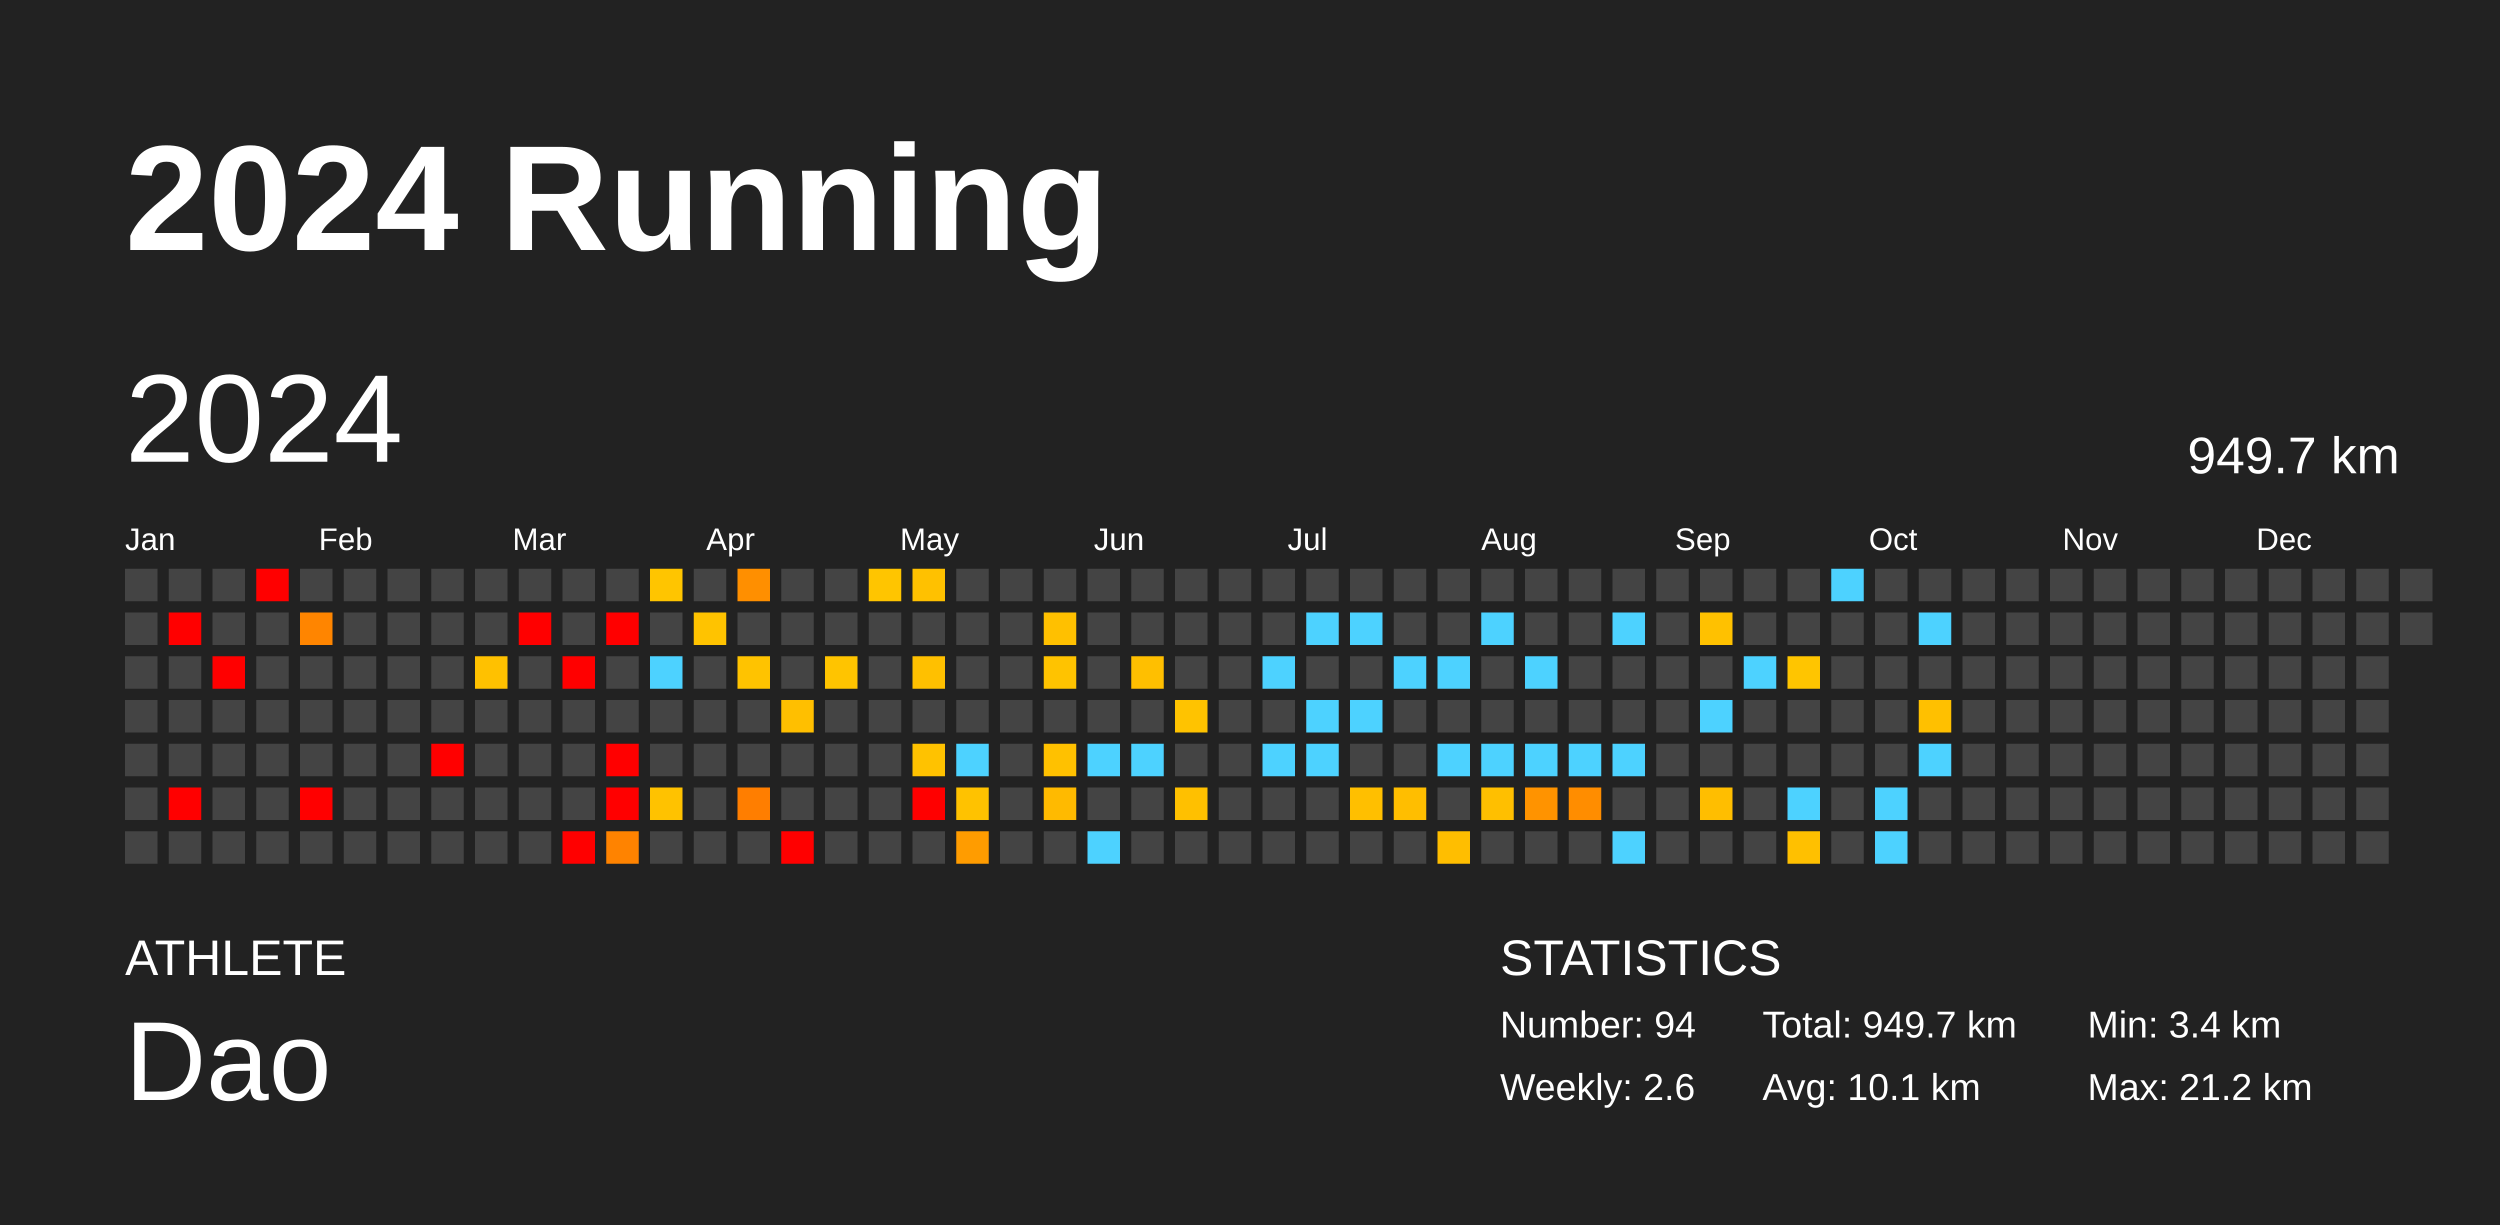
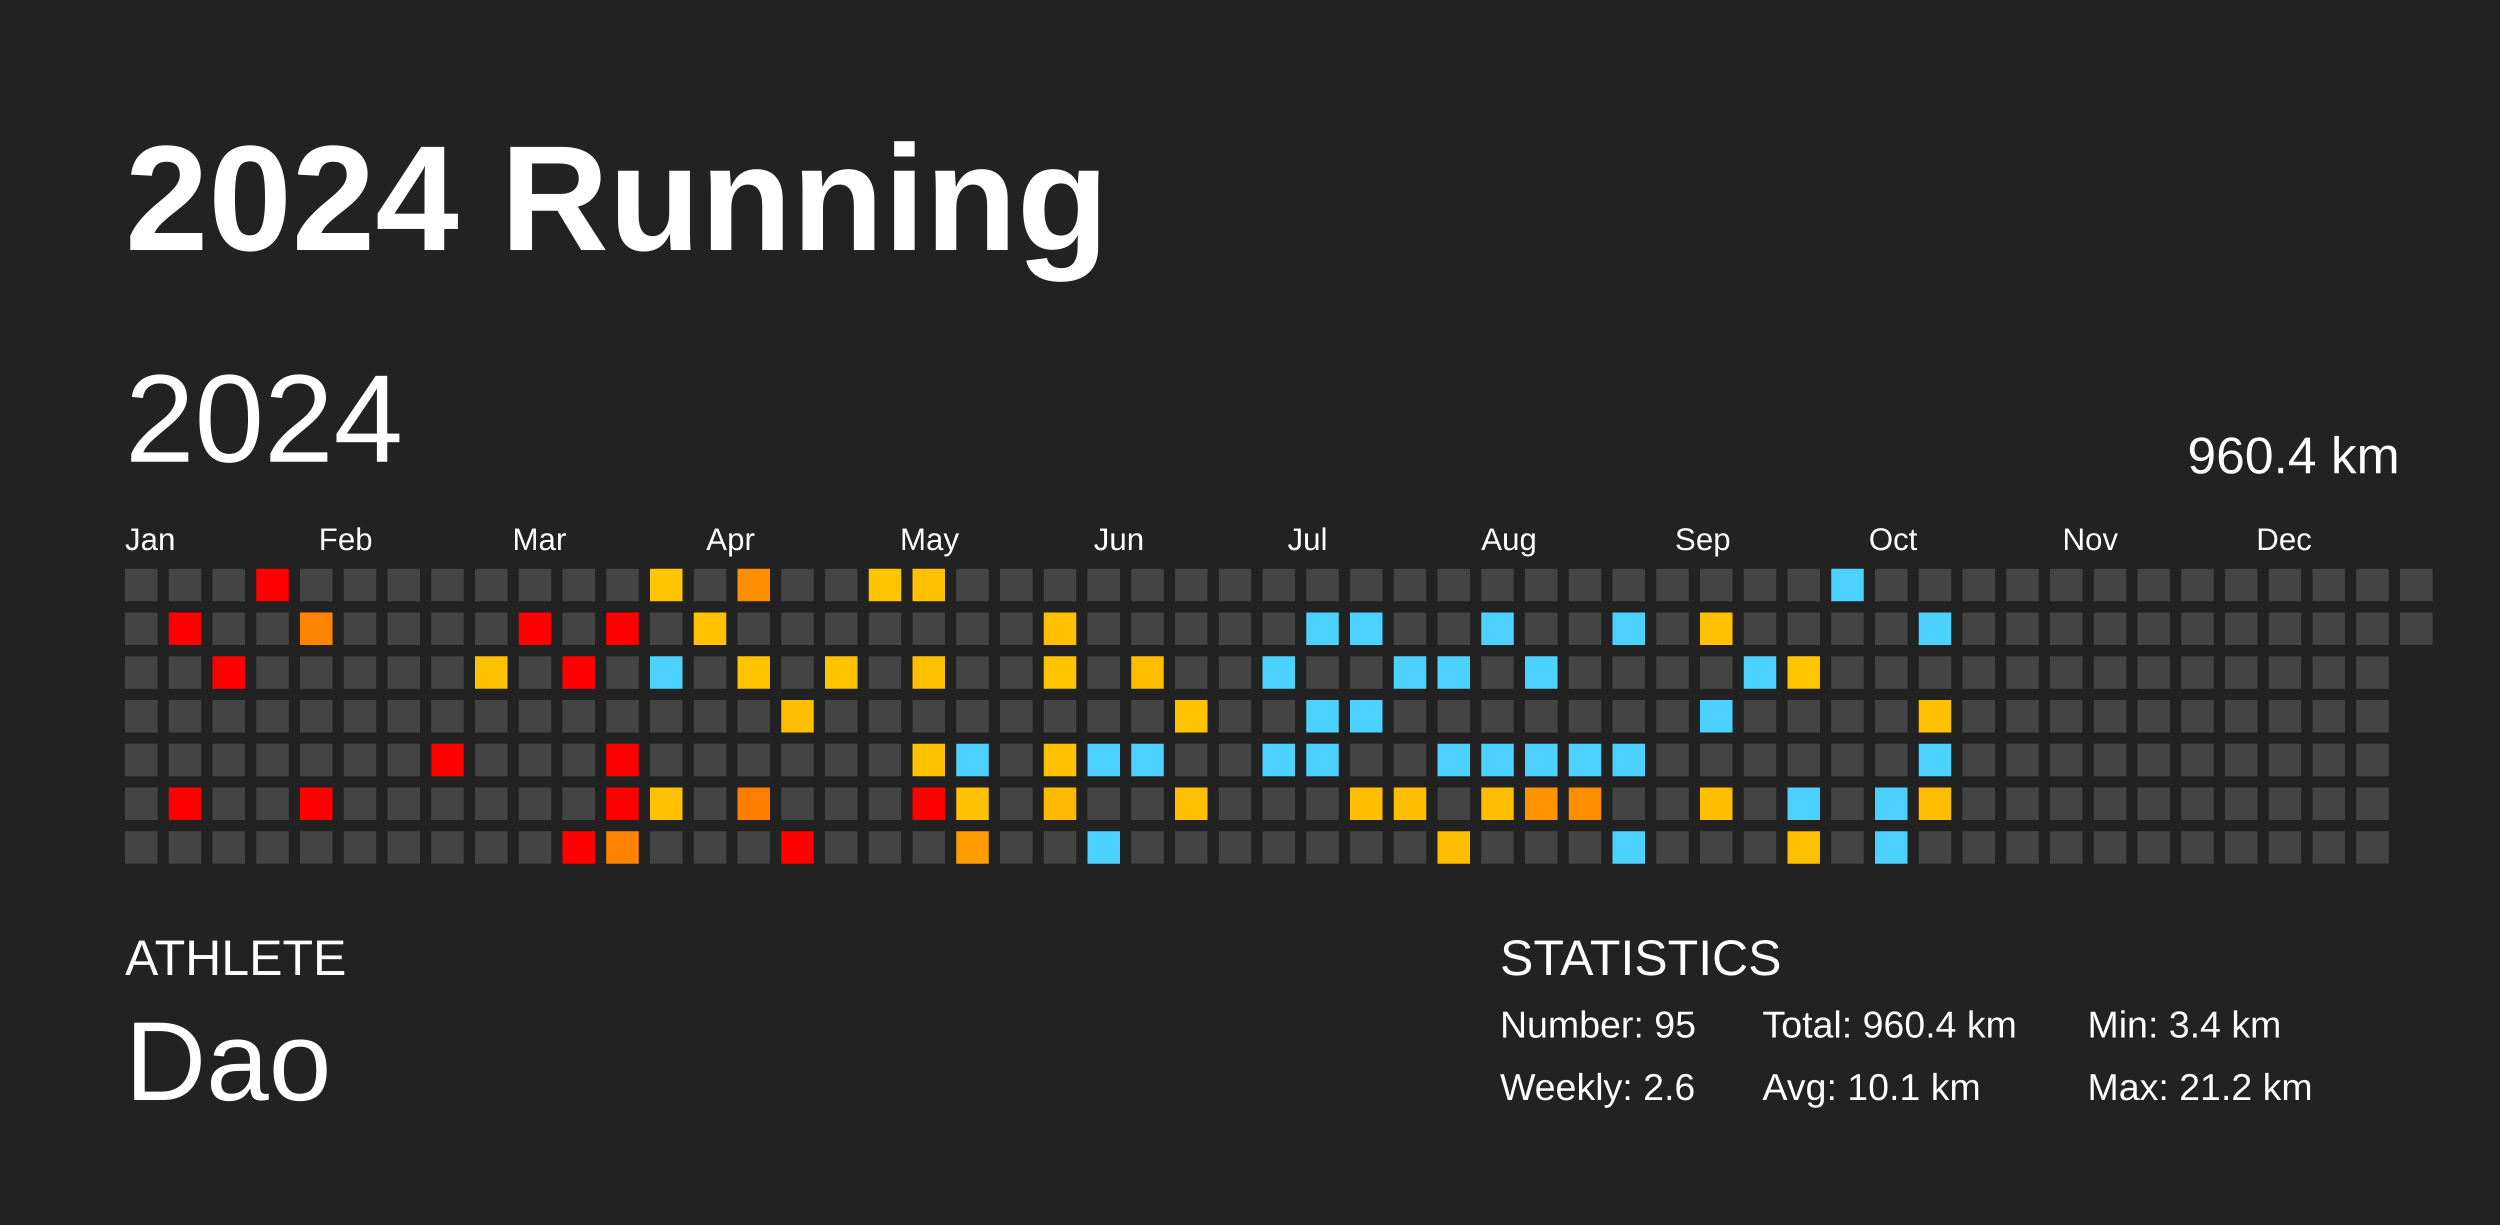
<svg xmlns="http://www.w3.org/2000/svg" baseProfile="full" height="98mm" version="1.1" viewBox="0,0,200,98" width="200mm">
  <defs />
  <rect fill="#222222" height="98" width="200" x="0" y="0" />
  <text fill="#FFFFFF" style="font-size:12px; font-family:Arial; font-weight:bold;" x="10" y="20">2024 Running</text>
  <text fill="#FFFFFF" style="font-size:4px; font-family:Arial" x="10" y="78">ATHLETE</text>
  <text fill="#FFFFFF" style="font-size:9px; font-family:Arial" x="10" y="88">Dao</text>
  <text fill="#FFFFFF" style="font-size:4px; font-family:Arial" x="120" y="78">STATISTICS</text>
-   <text fill="#FFFFFF" style="font-size:3px; font-family:Arial" x="120" y="83">Number: 94</text>
+   <text fill="#FFFFFF" style="font-size:3px; font-family:Arial" x="120" y="83">Number: 95</text>
  <text fill="#FFFFFF" style="font-size:3px; font-family:Arial" x="120" y="88">Weekly: 2.6</text>
-   <text fill="#FFFFFF" style="font-size:3px; font-family:Arial" x="141" y="83">Total: 949.7 km</text>
+   <text fill="#FFFFFF" style="font-size:3px; font-family:Arial" x="141" y="83">Total: 960.4 km</text>
  <text fill="#FFFFFF" style="font-size:3px; font-family:Arial" x="141" y="88">Avg: 10.1 km</text>
  <text fill="#FFFFFF" style="font-size:3px; font-family:Arial" x="167" y="83">Min: 3.4 km</text>
  <text fill="#FFFFFF" style="font-size:3px; font-family:Arial" x="167" y="88">Max: 21.2 km</text>
  <text dominant-baseline="hanging" fill="#FFFFFF" style="font-size:10.0px; font-family:Arial;" x="10" y="30">2024</text>
-   <text dominant-baseline="hanging" fill="#FFFFFF" style="font-size:4.125px; font-family:Arial;" x="175" y="35">949.7 km</text>
+   <text dominant-baseline="hanging" fill="#FFFFFF" style="font-size:4.125px; font-family:Arial;" x="175" y="35">960.4 km</text>
  <text fill="#FFFFFF" style="font-size:2.5px; font-family:Arial" x="10.0" y="44">Jan</text>
  <text fill="#FFFFFF" style="font-size:2.5px; font-family:Arial" x="25.5" y="44">Feb</text>
  <text fill="#FFFFFF" style="font-size:2.5px; font-family:Arial" x="41.0" y="44">Mar</text>
  <text fill="#FFFFFF" style="font-size:2.5px; font-family:Arial" x="56.5" y="44">Apr</text>
  <text fill="#FFFFFF" style="font-size:2.5px; font-family:Arial" x="72.0" y="44">May</text>
  <text fill="#FFFFFF" style="font-size:2.5px; font-family:Arial" x="87.5" y="44">Jun</text>
  <text fill="#FFFFFF" style="font-size:2.5px; font-family:Arial" x="103.0" y="44">Jul</text>
  <text fill="#FFFFFF" style="font-size:2.5px; font-family:Arial" x="118.5" y="44">Aug</text>
  <text fill="#FFFFFF" style="font-size:2.5px; font-family:Arial" x="134.0" y="44">Sep</text>
  <text fill="#FFFFFF" style="font-size:2.5px; font-family:Arial" x="149.5" y="44">Oct</text>
  <text fill="#FFFFFF" style="font-size:2.5px; font-family:Arial" x="165.0" y="44">Nov</text>
  <text fill="#FFFFFF" style="font-size:2.5px; font-family:Arial" x="180.5" y="44">Dec</text>
  <rect fill="#444444" height="2.6" width="2.6" x="10.0" y="45.5" />
  <rect fill="#444444" height="2.6" width="2.6" x="10.0" y="49.0" />
  <rect fill="#444444" height="2.6" width="2.6" x="10.0" y="52.5" />
  <rect fill="#444444" height="2.6" width="2.6" x="10.0" y="56.0" />
  <rect fill="#444444" height="2.6" width="2.6" x="10.0" y="59.5" />
  <rect fill="#444444" height="2.6" width="2.6" x="10.0" y="63.0" />
  <rect fill="#444444" height="2.6" width="2.6" x="10.0" y="66.5" />
  <rect fill="#444444" height="2.6" width="2.6" x="13.5" y="45.5" />
  <rect fill="red" height="2.6" width="2.6" x="13.5" y="49.0" />
  <rect fill="#444444" height="2.6" width="2.6" x="13.5" y="52.5" />
  <rect fill="#444444" height="2.6" width="2.6" x="13.5" y="56.0" />
  <rect fill="#444444" height="2.6" width="2.6" x="13.5" y="59.5" />
  <rect fill="red" height="2.6" width="2.6" x="13.5" y="63.0" />
  <rect fill="#444444" height="2.6" width="2.6" x="13.5" y="66.5" />
  <rect fill="#444444" height="2.6" width="2.6" x="17.0" y="45.5" />
  <rect fill="#444444" height="2.6" width="2.6" x="17.0" y="49.0" />
  <rect fill="red" height="2.6" width="2.6" x="17.0" y="52.5" />
  <rect fill="#444444" height="2.6" width="2.6" x="17.0" y="56.0" />
  <rect fill="#444444" height="2.6" width="2.6" x="17.0" y="59.5" />
  <rect fill="#444444" height="2.6" width="2.6" x="17.0" y="63.0" />
  <rect fill="#444444" height="2.6" width="2.6" x="17.0" y="66.5" />
  <rect fill="red" height="2.6" width="2.6" x="20.5" y="45.5" />
  <rect fill="#444444" height="2.6" width="2.6" x="20.5" y="49.0" />
  <rect fill="#444444" height="2.6" width="2.6" x="20.5" y="52.5" />
  <rect fill="#444444" height="2.6" width="2.6" x="20.5" y="56.0" />
  <rect fill="#444444" height="2.6" width="2.6" x="20.5" y="59.5" />
  <rect fill="#444444" height="2.6" width="2.6" x="20.5" y="63.0" />
  <rect fill="#444444" height="2.6" width="2.6" x="20.5" y="66.5" />
  <rect fill="#444444" height="2.6" width="2.6" x="24.0" y="45.5" />
  <rect fill="#ff8500" height="2.6" width="2.6" x="24.0" y="49.0" />
  <rect fill="#444444" height="2.6" width="2.6" x="24.0" y="52.5" />
  <rect fill="#444444" height="2.6" width="2.6" x="24.0" y="56.0" />
  <rect fill="#444444" height="2.6" width="2.6" x="24.0" y="59.5" />
  <rect fill="red" height="2.6" width="2.6" x="24.0" y="63.0" />
  <rect fill="#444444" height="2.6" width="2.6" x="24.0" y="66.5" />
  <rect fill="#444444" height="2.6" width="2.6" x="27.5" y="45.5" />
  <rect fill="#444444" height="2.6" width="2.6" x="27.5" y="49.0" />
  <rect fill="#444444" height="2.6" width="2.6" x="27.5" y="52.5" />
  <rect fill="#444444" height="2.6" width="2.6" x="27.5" y="56.0" />
  <rect fill="#444444" height="2.6" width="2.6" x="27.5" y="59.5" />
  <rect fill="#444444" height="2.6" width="2.6" x="27.5" y="63.0" />
  <rect fill="#444444" height="2.6" width="2.6" x="27.5" y="66.5" />
  <rect fill="#444444" height="2.6" width="2.6" x="31.0" y="45.5" />
  <rect fill="#444444" height="2.6" width="2.6" x="31.0" y="49.0" />
  <rect fill="#444444" height="2.6" width="2.6" x="31.0" y="52.5" />
  <rect fill="#444444" height="2.6" width="2.6" x="31.0" y="56.0" />
  <rect fill="#444444" height="2.6" width="2.6" x="31.0" y="59.5" />
  <rect fill="#444444" height="2.6" width="2.6" x="31.0" y="63.0" />
  <rect fill="#444444" height="2.6" width="2.6" x="31.0" y="66.5" />
  <rect fill="#444444" height="2.6" width="2.6" x="34.5" y="45.5" />
  <rect fill="#444444" height="2.6" width="2.6" x="34.5" y="49.0" />
  <rect fill="#444444" height="2.6" width="2.6" x="34.5" y="52.5" />
  <rect fill="#444444" height="2.6" width="2.6" x="34.5" y="56.0" />
  <rect fill="red" height="2.6" width="2.6" x="34.5" y="59.5" />
  <rect fill="#444444" height="2.6" width="2.6" x="34.5" y="63.0" />
  <rect fill="#444444" height="2.6" width="2.6" x="34.5" y="66.5" />
  <rect fill="#444444" height="2.6" width="2.6" x="38.0" y="45.5" />
  <rect fill="#444444" height="2.6" width="2.6" x="38.0" y="49.0" />
  <rect fill="#ffc100" height="2.6" width="2.6" x="38.0" y="52.5" />
  <rect fill="#444444" height="2.6" width="2.6" x="38.0" y="56.0" />
  <rect fill="#444444" height="2.6" width="2.6" x="38.0" y="59.5" />
  <rect fill="#444444" height="2.6" width="2.6" x="38.0" y="63.0" />
  <rect fill="#444444" height="2.6" width="2.6" x="38.0" y="66.5" />
  <rect fill="#444444" height="2.6" width="2.6" x="41.5" y="45.5" />
  <rect fill="red" height="2.6" width="2.6" x="41.5" y="49.0" />
  <rect fill="#444444" height="2.6" width="2.6" x="41.5" y="52.5" />
  <rect fill="#444444" height="2.6" width="2.6" x="41.5" y="56.0" />
  <rect fill="#444444" height="2.6" width="2.6" x="41.5" y="59.5" />
  <rect fill="#444444" height="2.6" width="2.6" x="41.5" y="63.0" />
  <rect fill="#444444" height="2.6" width="2.6" x="41.5" y="66.5" />
  <rect fill="#444444" height="2.6" width="2.6" x="45.0" y="45.5" />
  <rect fill="#444444" height="2.6" width="2.6" x="45.0" y="49.0" />
  <rect fill="red" height="2.6" width="2.6" x="45.0" y="52.5" />
  <rect fill="#444444" height="2.6" width="2.6" x="45.0" y="56.0" />
  <rect fill="#444444" height="2.6" width="2.6" x="45.0" y="59.5" />
  <rect fill="#444444" height="2.6" width="2.6" x="45.0" y="63.0" />
  <rect fill="red" height="2.6" width="2.6" x="45.0" y="66.5" />
  <rect fill="#444444" height="2.6" width="2.6" x="48.5" y="45.5" />
  <rect fill="red" height="2.6" width="2.6" x="48.5" y="49.0" />
  <rect fill="#444444" height="2.6" width="2.6" x="48.5" y="52.5" />
  <rect fill="#444444" height="2.6" width="2.6" x="48.5" y="56.0" />
  <rect fill="red" height="2.6" width="2.6" x="48.5" y="59.5" />
  <rect fill="red" height="2.6" width="2.6" x="48.5" y="63.0" />
  <rect fill="#ff8300" height="2.6" width="2.6" x="48.5" y="66.5" />
  <rect fill="#ffc500" height="2.6" width="2.6" x="52.0" y="45.5" />
  <rect fill="#444444" height="2.6" width="2.6" x="52.0" y="49.0" />
  <rect fill="#4dd2ff" height="2.6" width="2.6" x="52.0" y="52.5" />
  <rect fill="#444444" height="2.6" width="2.6" x="52.0" y="56.0" />
  <rect fill="#444444" height="2.6" width="2.6" x="52.0" y="59.5" />
  <rect fill="#ffc200" height="2.6" width="2.6" x="52.0" y="63.0" />
  <rect fill="#444444" height="2.6" width="2.6" x="52.0" y="66.5" />
  <rect fill="#444444" height="2.6" width="2.6" x="55.5" y="45.5" />
  <rect fill="#ffc300" height="2.6" width="2.6" x="55.5" y="49.0" />
  <rect fill="#444444" height="2.6" width="2.6" x="55.5" y="52.5" />
  <rect fill="#444444" height="2.6" width="2.6" x="55.5" y="56.0" />
  <rect fill="#444444" height="2.6" width="2.6" x="55.5" y="59.5" />
  <rect fill="#444444" height="2.6" width="2.6" x="55.5" y="63.0" />
  <rect fill="#444444" height="2.6" width="2.6" x="55.5" y="66.5" />
  <rect fill="#ff8f00" height="2.6" width="2.6" x="59.0" y="45.5" />
  <rect fill="#444444" height="2.6" width="2.6" x="59.0" y="49.0" />
  <rect fill="#ffc300" height="2.6" width="2.6" x="59.0" y="52.5" />
  <rect fill="#444444" height="2.6" width="2.6" x="59.0" y="56.0" />
  <rect fill="#444444" height="2.6" width="2.6" x="59.0" y="59.5" />
  <rect fill="#ff7e00" height="2.6" width="2.6" x="59.0" y="63.0" />
  <rect fill="#444444" height="2.6" width="2.6" x="59.0" y="66.5" />
  <rect fill="#444444" height="2.6" width="2.6" x="62.5" y="45.5" />
  <rect fill="#444444" height="2.6" width="2.6" x="62.5" y="49.0" />
  <rect fill="#444444" height="2.6" width="2.6" x="62.5" y="52.5" />
  <rect fill="#ffbf00" height="2.6" width="2.6" x="62.5" y="56.0" />
  <rect fill="#444444" height="2.6" width="2.6" x="62.5" y="59.5" />
  <rect fill="#444444" height="2.6" width="2.6" x="62.5" y="63.0" />
  <rect fill="red" height="2.6" width="2.6" x="62.5" y="66.5" />
  <rect fill="#444444" height="2.6" width="2.6" x="66.0" y="45.5" />
  <rect fill="#444444" height="2.6" width="2.6" x="66.0" y="49.0" />
  <rect fill="#ffc400" height="2.6" width="2.6" x="66.0" y="52.5" />
  <rect fill="#444444" height="2.6" width="2.6" x="66.0" y="56.0" />
  <rect fill="#444444" height="2.6" width="2.6" x="66.0" y="59.5" />
  <rect fill="#444444" height="2.6" width="2.6" x="66.0" y="63.0" />
  <rect fill="#444444" height="2.6" width="2.6" x="66.0" y="66.5" />
  <rect fill="#ffc500" height="2.6" width="2.6" x="69.5" y="45.5" />
  <rect fill="#444444" height="2.6" width="2.6" x="69.5" y="49.0" />
  <rect fill="#444444" height="2.6" width="2.6" x="69.5" y="52.5" />
  <rect fill="#444444" height="2.6" width="2.6" x="69.5" y="56.0" />
  <rect fill="#444444" height="2.6" width="2.6" x="69.5" y="59.5" />
  <rect fill="#444444" height="2.6" width="2.6" x="69.5" y="63.0" />
  <rect fill="#444444" height="2.6" width="2.6" x="69.5" y="66.5" />
  <rect fill="#ffc100" height="2.6" width="2.6" x="73.0" y="45.5" />
  <rect fill="#444444" height="2.6" width="2.6" x="73.0" y="49.0" />
  <rect fill="#ffc000" height="2.6" width="2.6" x="73.0" y="52.5" />
  <rect fill="#444444" height="2.6" width="2.6" x="73.0" y="56.0" />
  <rect fill="#ffc200" height="2.6" width="2.6" x="73.0" y="59.5" />
  <rect fill="red" height="2.6" width="2.6" x="73.0" y="63.0" />
  <rect fill="#444444" height="2.6" width="2.6" x="73.0" y="66.5" />
  <rect fill="#444444" height="2.6" width="2.6" x="76.5" y="45.5" />
  <rect fill="#444444" height="2.6" width="2.6" x="76.5" y="49.0" />
  <rect fill="#444444" height="2.6" width="2.6" x="76.5" y="52.5" />
  <rect fill="#444444" height="2.6" width="2.6" x="76.5" y="56.0" />
  <rect fill="#4dd2ff" height="2.6" width="2.6" x="76.5" y="59.5" />
  <rect fill="#ffc200" height="2.6" width="2.6" x="76.5" y="63.0" />
  <rect fill="#ff9c00" height="2.6" width="2.6" x="76.5" y="66.5" />
  <rect fill="#444444" height="2.6" width="2.6" x="80.0" y="45.5" />
  <rect fill="#444444" height="2.6" width="2.6" x="80.0" y="49.0" />
  <rect fill="#444444" height="2.6" width="2.6" x="80.0" y="52.5" />
  <rect fill="#444444" height="2.6" width="2.6" x="80.0" y="56.0" />
  <rect fill="#444444" height="2.6" width="2.6" x="80.0" y="59.5" />
  <rect fill="#444444" height="2.6" width="2.6" x="80.0" y="63.0" />
  <rect fill="#444444" height="2.6" width="2.6" x="80.0" y="66.5" />
  <rect fill="#444444" height="2.6" width="2.6" x="83.5" y="45.5" />
  <rect fill="#ffc000" height="2.6" width="2.6" x="83.5" y="49.0" />
  <rect fill="#ffc300" height="2.6" width="2.6" x="83.5" y="52.5" />
  <rect fill="#444444" height="2.6" width="2.6" x="83.5" y="56.0" />
  <rect fill="#ffc100" height="2.6" width="2.6" x="83.5" y="59.5" />
  <rect fill="#ffba00" height="2.6" width="2.6" x="83.5" y="63.0" />
  <rect fill="#444444" height="2.6" width="2.6" x="83.5" y="66.5" />
  <rect fill="#444444" height="2.6" width="2.6" x="87.0" y="45.5" />
  <rect fill="#444444" height="2.6" width="2.6" x="87.0" y="49.0" />
  <rect fill="#444444" height="2.6" width="2.6" x="87.0" y="52.5" />
  <rect fill="#444444" height="2.6" width="2.6" x="87.0" y="56.0" />
  <rect fill="#4dd2ff" height="2.6" width="2.6" x="87.0" y="59.5" />
  <rect fill="#444444" height="2.6" width="2.6" x="87.0" y="63.0" />
  <rect fill="#4dd2ff" height="2.6" width="2.6" x="87.0" y="66.5" />
  <rect fill="#444444" height="2.6" width="2.6" x="90.5" y="45.5" />
  <rect fill="#444444" height="2.6" width="2.6" x="90.5" y="49.0" />
  <rect fill="#ffbf00" height="2.6" width="2.6" x="90.5" y="52.5" />
  <rect fill="#444444" height="2.6" width="2.6" x="90.5" y="56.0" />
  <rect fill="#4dd2ff" height="2.6" width="2.6" x="90.5" y="59.5" />
  <rect fill="#444444" height="2.6" width="2.6" x="90.5" y="63.0" />
  <rect fill="#444444" height="2.6" width="2.6" x="90.5" y="66.5" />
  <rect fill="#444444" height="2.6" width="2.6" x="94.0" y="45.5" />
  <rect fill="#444444" height="2.6" width="2.6" x="94.0" y="49.0" />
  <rect fill="#444444" height="2.6" width="2.6" x="94.0" y="52.5" />
  <rect fill="#ffc300" height="2.6" width="2.6" x="94.0" y="56.0" />
  <rect fill="#444444" height="2.6" width="2.6" x="94.0" y="59.5" />
  <rect fill="#ffc000" height="2.6" width="2.6" x="94.0" y="63.0" />
  <rect fill="#444444" height="2.6" width="2.6" x="94.0" y="66.5" />
  <rect fill="#444444" height="2.6" width="2.6" x="97.5" y="45.5" />
  <rect fill="#444444" height="2.6" width="2.6" x="97.5" y="49.0" />
  <rect fill="#444444" height="2.6" width="2.6" x="97.5" y="52.5" />
  <rect fill="#444444" height="2.6" width="2.6" x="97.5" y="56.0" />
  <rect fill="#444444" height="2.6" width="2.6" x="97.5" y="59.5" />
  <rect fill="#444444" height="2.6" width="2.6" x="97.5" y="63.0" />
  <rect fill="#444444" height="2.6" width="2.6" x="97.5" y="66.5" />
  <rect fill="#444444" height="2.6" width="2.6" x="101.0" y="45.5" />
  <rect fill="#444444" height="2.6" width="2.6" x="101.0" y="49.0" />
  <rect fill="#4dd2ff" height="2.6" width="2.6" x="101.0" y="52.5" />
  <rect fill="#444444" height="2.6" width="2.6" x="101.0" y="56.0" />
  <rect fill="#4dd2ff" height="2.6" width="2.6" x="101.0" y="59.5" />
  <rect fill="#444444" height="2.6" width="2.6" x="101.0" y="63.0" />
  <rect fill="#444444" height="2.6" width="2.6" x="101.0" y="66.5" />
  <rect fill="#444444" height="2.6" width="2.6" x="104.5" y="45.5" />
  <rect fill="#4dd2ff" height="2.6" width="2.6" x="104.5" y="49.0" />
  <rect fill="#444444" height="2.6" width="2.6" x="104.5" y="52.5" />
  <rect fill="#4dd2ff" height="2.6" width="2.6" x="104.5" y="56.0" />
  <rect fill="#4dd2ff" height="2.6" width="2.6" x="104.5" y="59.5" />
  <rect fill="#444444" height="2.6" width="2.6" x="104.5" y="63.0" />
  <rect fill="#444444" height="2.6" width="2.6" x="104.5" y="66.5" />
  <rect fill="#444444" height="2.6" width="2.6" x="108.0" y="45.5" />
  <rect fill="#4dd2ff" height="2.6" width="2.6" x="108.0" y="49.0" />
  <rect fill="#444444" height="2.6" width="2.6" x="108.0" y="52.5" />
  <rect fill="#4dd2ff" height="2.6" width="2.6" x="108.0" y="56.0" />
  <rect fill="#444444" height="2.6" width="2.6" x="108.0" y="59.5" />
  <rect fill="#ffbf00" height="2.6" width="2.6" x="108.0" y="63.0" />
  <rect fill="#444444" height="2.6" width="2.6" x="108.0" y="66.5" />
  <rect fill="#444444" height="2.6" width="2.6" x="111.5" y="45.5" />
  <rect fill="#444444" height="2.6" width="2.6" x="111.5" y="49.0" />
  <rect fill="#4dd2ff" height="2.6" width="2.6" x="111.5" y="52.5" />
  <rect fill="#444444" height="2.6" width="2.6" x="111.5" y="56.0" />
  <rect fill="#444444" height="2.6" width="2.6" x="111.5" y="59.5" />
  <rect fill="#ffbe00" height="2.6" width="2.6" x="111.5" y="63.0" />
  <rect fill="#444444" height="2.6" width="2.6" x="111.5" y="66.5" />
  <rect fill="#444444" height="2.6" width="2.6" x="115.0" y="45.5" />
  <rect fill="#444444" height="2.6" width="2.6" x="115.0" y="49.0" />
  <rect fill="#4dd2ff" height="2.6" width="2.6" x="115.0" y="52.5" />
  <rect fill="#444444" height="2.6" width="2.6" x="115.0" y="56.0" />
  <rect fill="#4dd2ff" height="2.6" width="2.6" x="115.0" y="59.5" />
  <rect fill="#444444" height="2.6" width="2.6" x="115.0" y="63.0" />
  <rect fill="#ffbe00" height="2.6" width="2.6" x="115.0" y="66.5" />
  <rect fill="#444444" height="2.6" width="2.6" x="118.5" y="45.5" />
  <rect fill="#4dd2ff" height="2.6" width="2.6" x="118.5" y="49.0" />
  <rect fill="#444444" height="2.6" width="2.6" x="118.5" y="52.5" />
  <rect fill="#444444" height="2.6" width="2.6" x="118.5" y="56.0" />
  <rect fill="#4dd2ff" height="2.6" width="2.6" x="118.5" y="59.5" />
  <rect fill="#ffbf00" height="2.6" width="2.6" x="118.5" y="63.0" />
  <rect fill="#444444" height="2.6" width="2.6" x="118.5" y="66.5" />
  <rect fill="#444444" height="2.6" width="2.6" x="122.0" y="45.5" />
  <rect fill="#444444" height="2.6" width="2.6" x="122.0" y="49.0" />
  <rect fill="#4dd2ff" height="2.6" width="2.6" x="122.0" y="52.5" />
  <rect fill="#444444" height="2.6" width="2.6" x="122.0" y="56.0" />
  <rect fill="#4dd2ff" height="2.6" width="2.6" x="122.0" y="59.5" />
  <rect fill="#ff9300" height="2.6" width="2.6" x="122.0" y="63.0" />
  <rect fill="#444444" height="2.6" width="2.6" x="122.0" y="66.5" />
  <rect fill="#444444" height="2.6" width="2.6" x="125.5" y="45.5" />
  <rect fill="#444444" height="2.6" width="2.6" x="125.5" y="49.0" />
  <rect fill="#444444" height="2.6" width="2.6" x="125.5" y="52.5" />
  <rect fill="#444444" height="2.6" width="2.6" x="125.5" y="56.0" />
  <rect fill="#4dd2ff" height="2.6" width="2.6" x="125.5" y="59.5" />
  <rect fill="#ff8d00" height="2.6" width="2.6" x="125.5" y="63.0" />
  <rect fill="#444444" height="2.6" width="2.6" x="125.5" y="66.5" />
  <rect fill="#444444" height="2.6" width="2.6" x="129.0" y="45.5" />
  <rect fill="#4dd2ff" height="2.6" width="2.6" x="129.0" y="49.0" />
  <rect fill="#444444" height="2.6" width="2.6" x="129.0" y="52.5" />
  <rect fill="#444444" height="2.6" width="2.6" x="129.0" y="56.0" />
  <rect fill="#4dd2ff" height="2.6" width="2.6" x="129.0" y="59.5" />
  <rect fill="#444444" height="2.6" width="2.6" x="129.0" y="63.0" />
  <rect fill="#4dd2ff" height="2.6" width="2.6" x="129.0" y="66.5" />
  <rect fill="#444444" height="2.6" width="2.6" x="132.5" y="45.5" />
  <rect fill="#444444" height="2.6" width="2.6" x="132.5" y="49.0" />
  <rect fill="#444444" height="2.6" width="2.6" x="132.5" y="52.5" />
  <rect fill="#444444" height="2.6" width="2.6" x="132.5" y="56.0" />
  <rect fill="#444444" height="2.6" width="2.6" x="132.5" y="59.5" />
  <rect fill="#444444" height="2.6" width="2.6" x="132.5" y="63.0" />
  <rect fill="#444444" height="2.6" width="2.6" x="132.5" y="66.5" />
  <rect fill="#444444" height="2.6" width="2.6" x="136.0" y="45.5" />
  <rect fill="#ffc100" height="2.6" width="2.6" x="136.0" y="49.0" />
  <rect fill="#444444" height="2.6" width="2.6" x="136.0" y="52.5" />
  <rect fill="#4dd2ff" height="2.6" width="2.6" x="136.0" y="56.0" />
  <rect fill="#444444" height="2.6" width="2.6" x="136.0" y="59.5" />
  <rect fill="#ffbe00" height="2.6" width="2.6" x="136.0" y="63.0" />
  <rect fill="#444444" height="2.6" width="2.6" x="136.0" y="66.5" />
  <rect fill="#444444" height="2.6" width="2.6" x="139.5" y="45.5" />
  <rect fill="#444444" height="2.6" width="2.6" x="139.5" y="49.0" />
  <rect fill="#4dd2ff" height="2.6" width="2.6" x="139.5" y="52.5" />
  <rect fill="#444444" height="2.6" width="2.6" x="139.5" y="56.0" />
  <rect fill="#444444" height="2.6" width="2.6" x="139.5" y="59.5" />
  <rect fill="#444444" height="2.6" width="2.6" x="139.5" y="63.0" />
  <rect fill="#444444" height="2.6" width="2.6" x="139.5" y="66.5" />
  <rect fill="#444444" height="2.6" width="2.6" x="143.0" y="45.5" />
  <rect fill="#444444" height="2.6" width="2.6" x="143.0" y="49.0" />
  <rect fill="#ffc500" height="2.6" width="2.6" x="143.0" y="52.5" />
  <rect fill="#444444" height="2.6" width="2.6" x="143.0" y="56.0" />
  <rect fill="#444444" height="2.6" width="2.6" x="143.0" y="59.5" />
  <rect fill="#4dd2ff" height="2.6" width="2.6" x="143.0" y="63.0" />
  <rect fill="#ffc000" height="2.6" width="2.6" x="143.0" y="66.5" />
  <rect fill="#4dd2ff" height="2.6" width="2.6" x="146.5" y="45.5" />
  <rect fill="#444444" height="2.6" width="2.6" x="146.5" y="49.0" />
  <rect fill="#444444" height="2.6" width="2.6" x="146.5" y="52.5" />
  <rect fill="#444444" height="2.6" width="2.6" x="146.5" y="56.0" />
  <rect fill="#444444" height="2.6" width="2.6" x="146.5" y="59.5" />
  <rect fill="#444444" height="2.6" width="2.6" x="146.5" y="63.0" />
  <rect fill="#444444" height="2.6" width="2.6" x="146.5" y="66.5" />
  <rect fill="#444444" height="2.6" width="2.6" x="150.0" y="45.5" />
  <rect fill="#444444" height="2.6" width="2.6" x="150.0" y="49.0" />
  <rect fill="#444444" height="2.6" width="2.6" x="150.0" y="52.5" />
  <rect fill="#444444" height="2.6" width="2.6" x="150.0" y="56.0" />
  <rect fill="#444444" height="2.6" width="2.6" x="150.0" y="59.5" />
  <rect fill="#4dd2ff" height="2.6" width="2.6" x="150.0" y="63.0" />
  <rect fill="#4dd2ff" height="2.6" width="2.6" x="150.0" y="66.5" />
  <rect fill="#444444" height="2.6" width="2.6" x="153.5" y="45.5" />
  <rect fill="#4dd2ff" height="2.6" width="2.6" x="153.5" y="49.0" />
  <rect fill="#444444" height="2.6" width="2.6" x="153.5" y="52.5" />
  <rect fill="#ffc000" height="2.6" width="2.6" x="153.5" y="56.0" />
  <rect fill="#4dd2ff" height="2.6" width="2.6" x="153.5" y="59.5" />
-   <rect fill="#444444" height="2.6" width="2.6" x="153.5" y="63.0" />
+   <rect fill="#ffbf00" height="2.6" width="2.6" x="153.5" y="63.0" />
  <rect fill="#444444" height="2.6" width="2.6" x="153.5" y="66.5" />
  <rect fill="#444444" height="2.6" width="2.6" x="157.0" y="45.5" />
  <rect fill="#444444" height="2.6" width="2.6" x="157.0" y="49.0" />
  <rect fill="#444444" height="2.6" width="2.6" x="157.0" y="52.5" />
  <rect fill="#444444" height="2.6" width="2.6" x="157.0" y="56.0" />
  <rect fill="#444444" height="2.6" width="2.6" x="157.0" y="59.5" />
  <rect fill="#444444" height="2.6" width="2.6" x="157.0" y="63.0" />
  <rect fill="#444444" height="2.6" width="2.6" x="157.0" y="66.5" />
  <rect fill="#444444" height="2.6" width="2.6" x="160.5" y="45.5" />
  <rect fill="#444444" height="2.6" width="2.6" x="160.5" y="49.0" />
  <rect fill="#444444" height="2.6" width="2.6" x="160.5" y="52.5" />
  <rect fill="#444444" height="2.6" width="2.6" x="160.5" y="56.0" />
  <rect fill="#444444" height="2.6" width="2.6" x="160.5" y="59.5" />
  <rect fill="#444444" height="2.6" width="2.6" x="160.5" y="63.0" />
  <rect fill="#444444" height="2.6" width="2.6" x="160.5" y="66.5" />
  <rect fill="#444444" height="2.6" width="2.6" x="164.0" y="45.5" />
  <rect fill="#444444" height="2.6" width="2.6" x="164.0" y="49.0" />
  <rect fill="#444444" height="2.6" width="2.6" x="164.0" y="52.5" />
  <rect fill="#444444" height="2.6" width="2.6" x="164.0" y="56.0" />
  <rect fill="#444444" height="2.6" width="2.6" x="164.0" y="59.5" />
  <rect fill="#444444" height="2.6" width="2.6" x="164.0" y="63.0" />
  <rect fill="#444444" height="2.6" width="2.6" x="164.0" y="66.5" />
  <rect fill="#444444" height="2.6" width="2.6" x="167.5" y="45.5" />
  <rect fill="#444444" height="2.6" width="2.6" x="167.5" y="49.0" />
  <rect fill="#444444" height="2.6" width="2.6" x="167.5" y="52.5" />
  <rect fill="#444444" height="2.6" width="2.6" x="167.5" y="56.0" />
  <rect fill="#444444" height="2.6" width="2.6" x="167.5" y="59.5" />
  <rect fill="#444444" height="2.6" width="2.6" x="167.5" y="63.0" />
  <rect fill="#444444" height="2.6" width="2.6" x="167.5" y="66.5" />
  <rect fill="#444444" height="2.6" width="2.6" x="171.0" y="45.5" />
  <rect fill="#444444" height="2.6" width="2.6" x="171.0" y="49.0" />
  <rect fill="#444444" height="2.6" width="2.6" x="171.0" y="52.5" />
  <rect fill="#444444" height="2.6" width="2.6" x="171.0" y="56.0" />
  <rect fill="#444444" height="2.6" width="2.6" x="171.0" y="59.5" />
  <rect fill="#444444" height="2.6" width="2.6" x="171.0" y="63.0" />
  <rect fill="#444444" height="2.6" width="2.6" x="171.0" y="66.5" />
  <rect fill="#444444" height="2.6" width="2.6" x="174.5" y="45.5" />
  <rect fill="#444444" height="2.6" width="2.6" x="174.5" y="49.0" />
  <rect fill="#444444" height="2.6" width="2.6" x="174.5" y="52.5" />
  <rect fill="#444444" height="2.6" width="2.6" x="174.5" y="56.0" />
  <rect fill="#444444" height="2.6" width="2.6" x="174.5" y="59.5" />
  <rect fill="#444444" height="2.6" width="2.6" x="174.5" y="63.0" />
  <rect fill="#444444" height="2.6" width="2.6" x="174.5" y="66.5" />
  <rect fill="#444444" height="2.6" width="2.6" x="178.0" y="45.5" />
  <rect fill="#444444" height="2.6" width="2.6" x="178.0" y="49.0" />
  <rect fill="#444444" height="2.6" width="2.6" x="178.0" y="52.5" />
  <rect fill="#444444" height="2.6" width="2.6" x="178.0" y="56.0" />
  <rect fill="#444444" height="2.6" width="2.6" x="178.0" y="59.5" />
  <rect fill="#444444" height="2.6" width="2.6" x="178.0" y="63.0" />
  <rect fill="#444444" height="2.6" width="2.6" x="178.0" y="66.5" />
  <rect fill="#444444" height="2.6" width="2.6" x="181.5" y="45.5" />
  <rect fill="#444444" height="2.6" width="2.6" x="181.5" y="49.0" />
  <rect fill="#444444" height="2.6" width="2.6" x="181.5" y="52.5" />
  <rect fill="#444444" height="2.6" width="2.6" x="181.5" y="56.0" />
  <rect fill="#444444" height="2.6" width="2.6" x="181.5" y="59.5" />
  <rect fill="#444444" height="2.6" width="2.6" x="181.5" y="63.0" />
  <rect fill="#444444" height="2.6" width="2.6" x="181.5" y="66.5" />
  <rect fill="#444444" height="2.6" width="2.6" x="185.0" y="45.5" />
  <rect fill="#444444" height="2.6" width="2.6" x="185.0" y="49.0" />
  <rect fill="#444444" height="2.6" width="2.6" x="185.0" y="52.5" />
  <rect fill="#444444" height="2.6" width="2.6" x="185.0" y="56.0" />
  <rect fill="#444444" height="2.6" width="2.6" x="185.0" y="59.5" />
  <rect fill="#444444" height="2.6" width="2.6" x="185.0" y="63.0" />
  <rect fill="#444444" height="2.6" width="2.6" x="185.0" y="66.5" />
  <rect fill="#444444" height="2.6" width="2.6" x="188.5" y="45.5" />
  <rect fill="#444444" height="2.6" width="2.6" x="188.5" y="49.0" />
  <rect fill="#444444" height="2.6" width="2.6" x="188.5" y="52.5" />
  <rect fill="#444444" height="2.6" width="2.6" x="188.5" y="56.0" />
  <rect fill="#444444" height="2.6" width="2.6" x="188.5" y="59.5" />
  <rect fill="#444444" height="2.6" width="2.6" x="188.5" y="63.0" />
  <rect fill="#444444" height="2.6" width="2.6" x="188.5" y="66.5" />
  <rect fill="#444444" height="2.6" width="2.6" x="192.0" y="45.5" />
  <rect fill="#444444" height="2.6" width="2.6" x="192.0" y="49.0" />
</svg>
